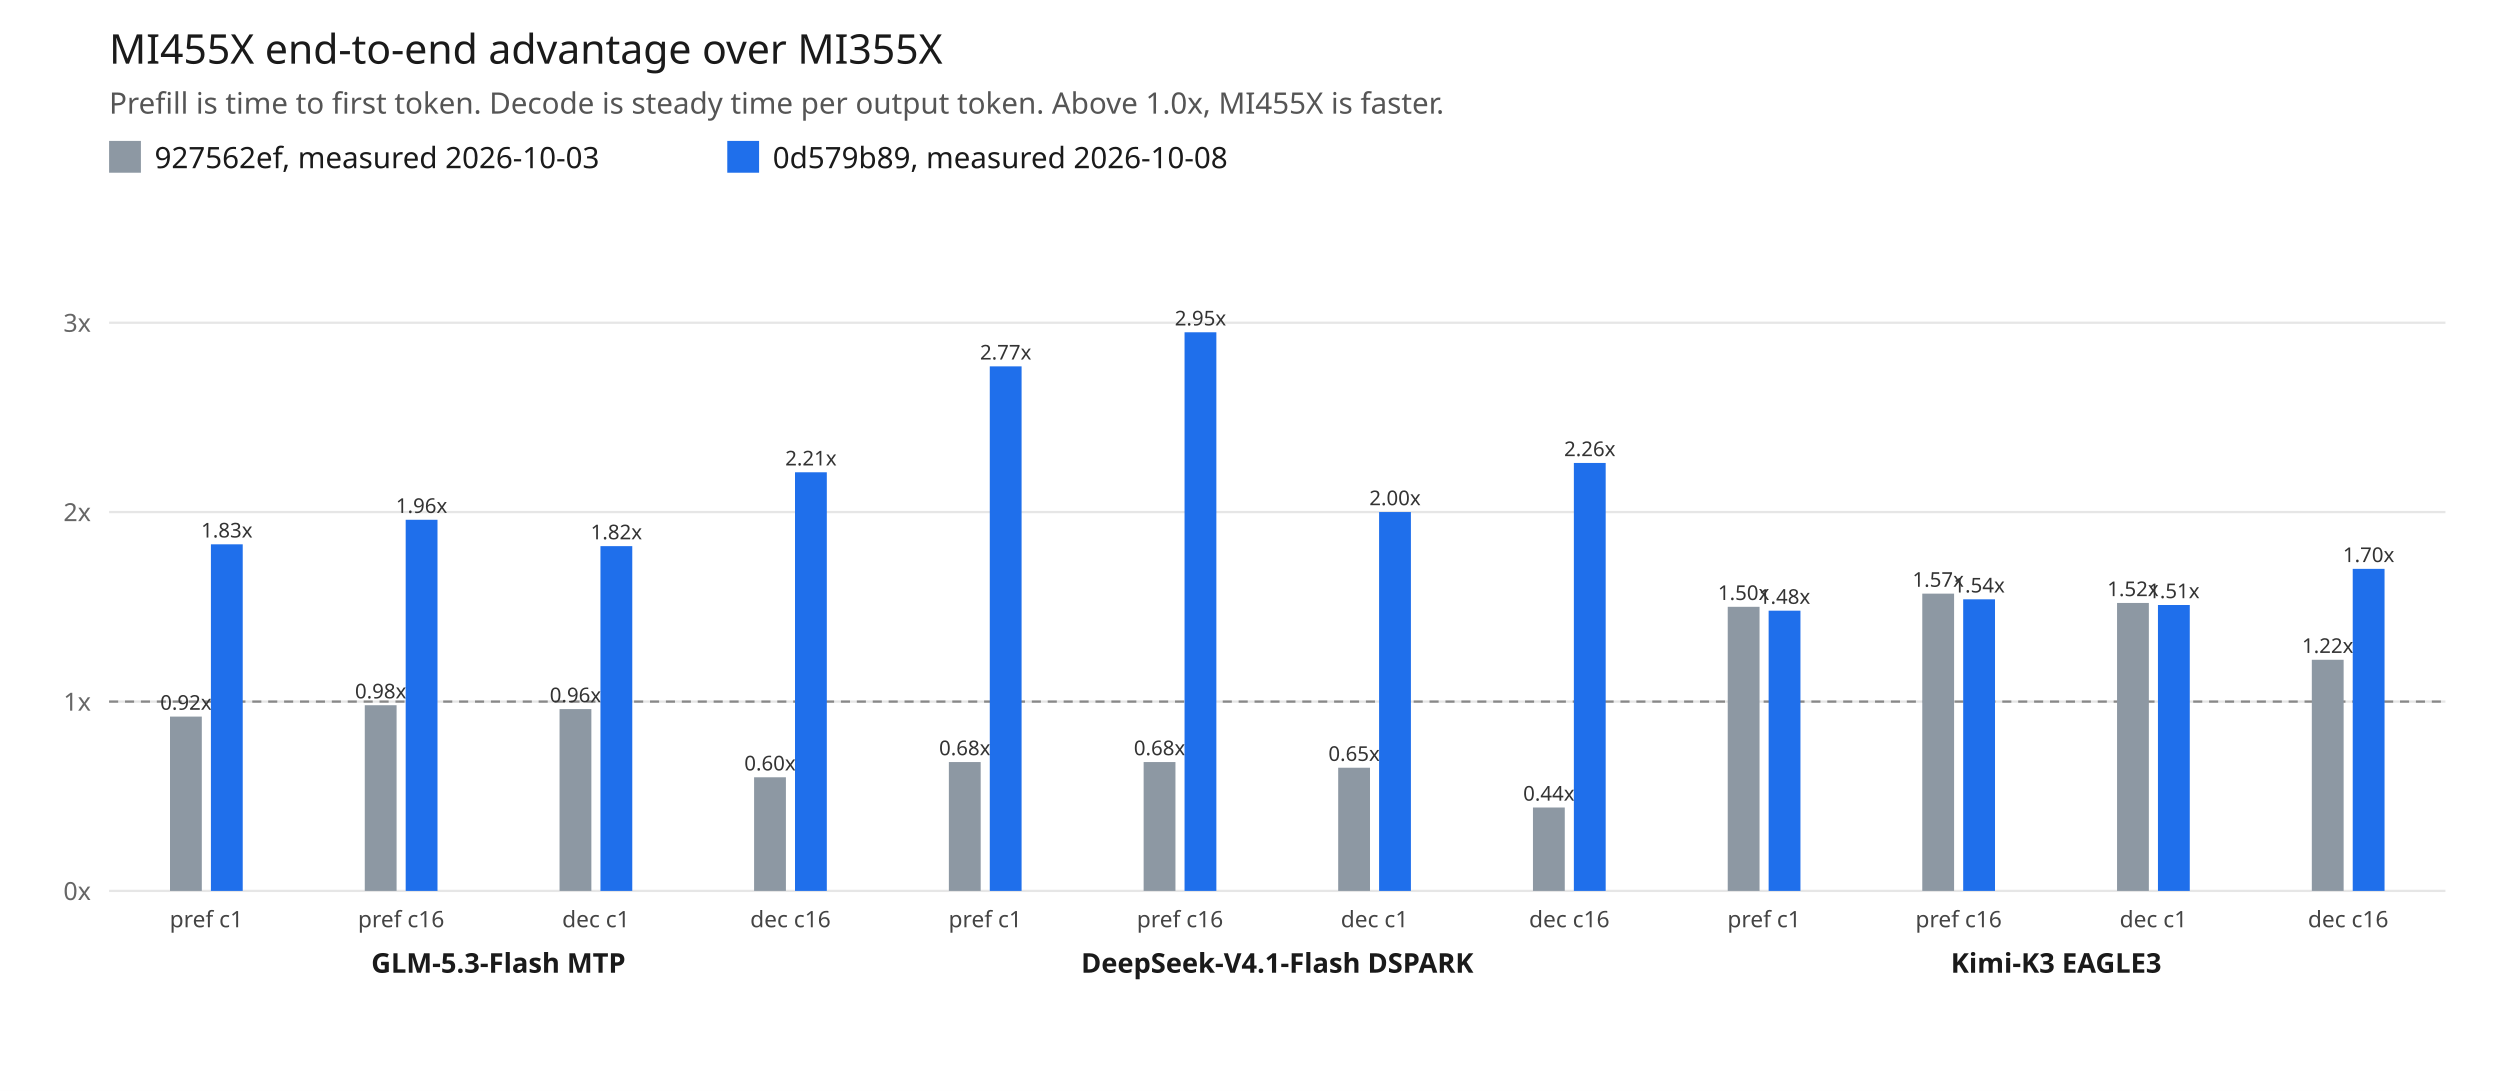
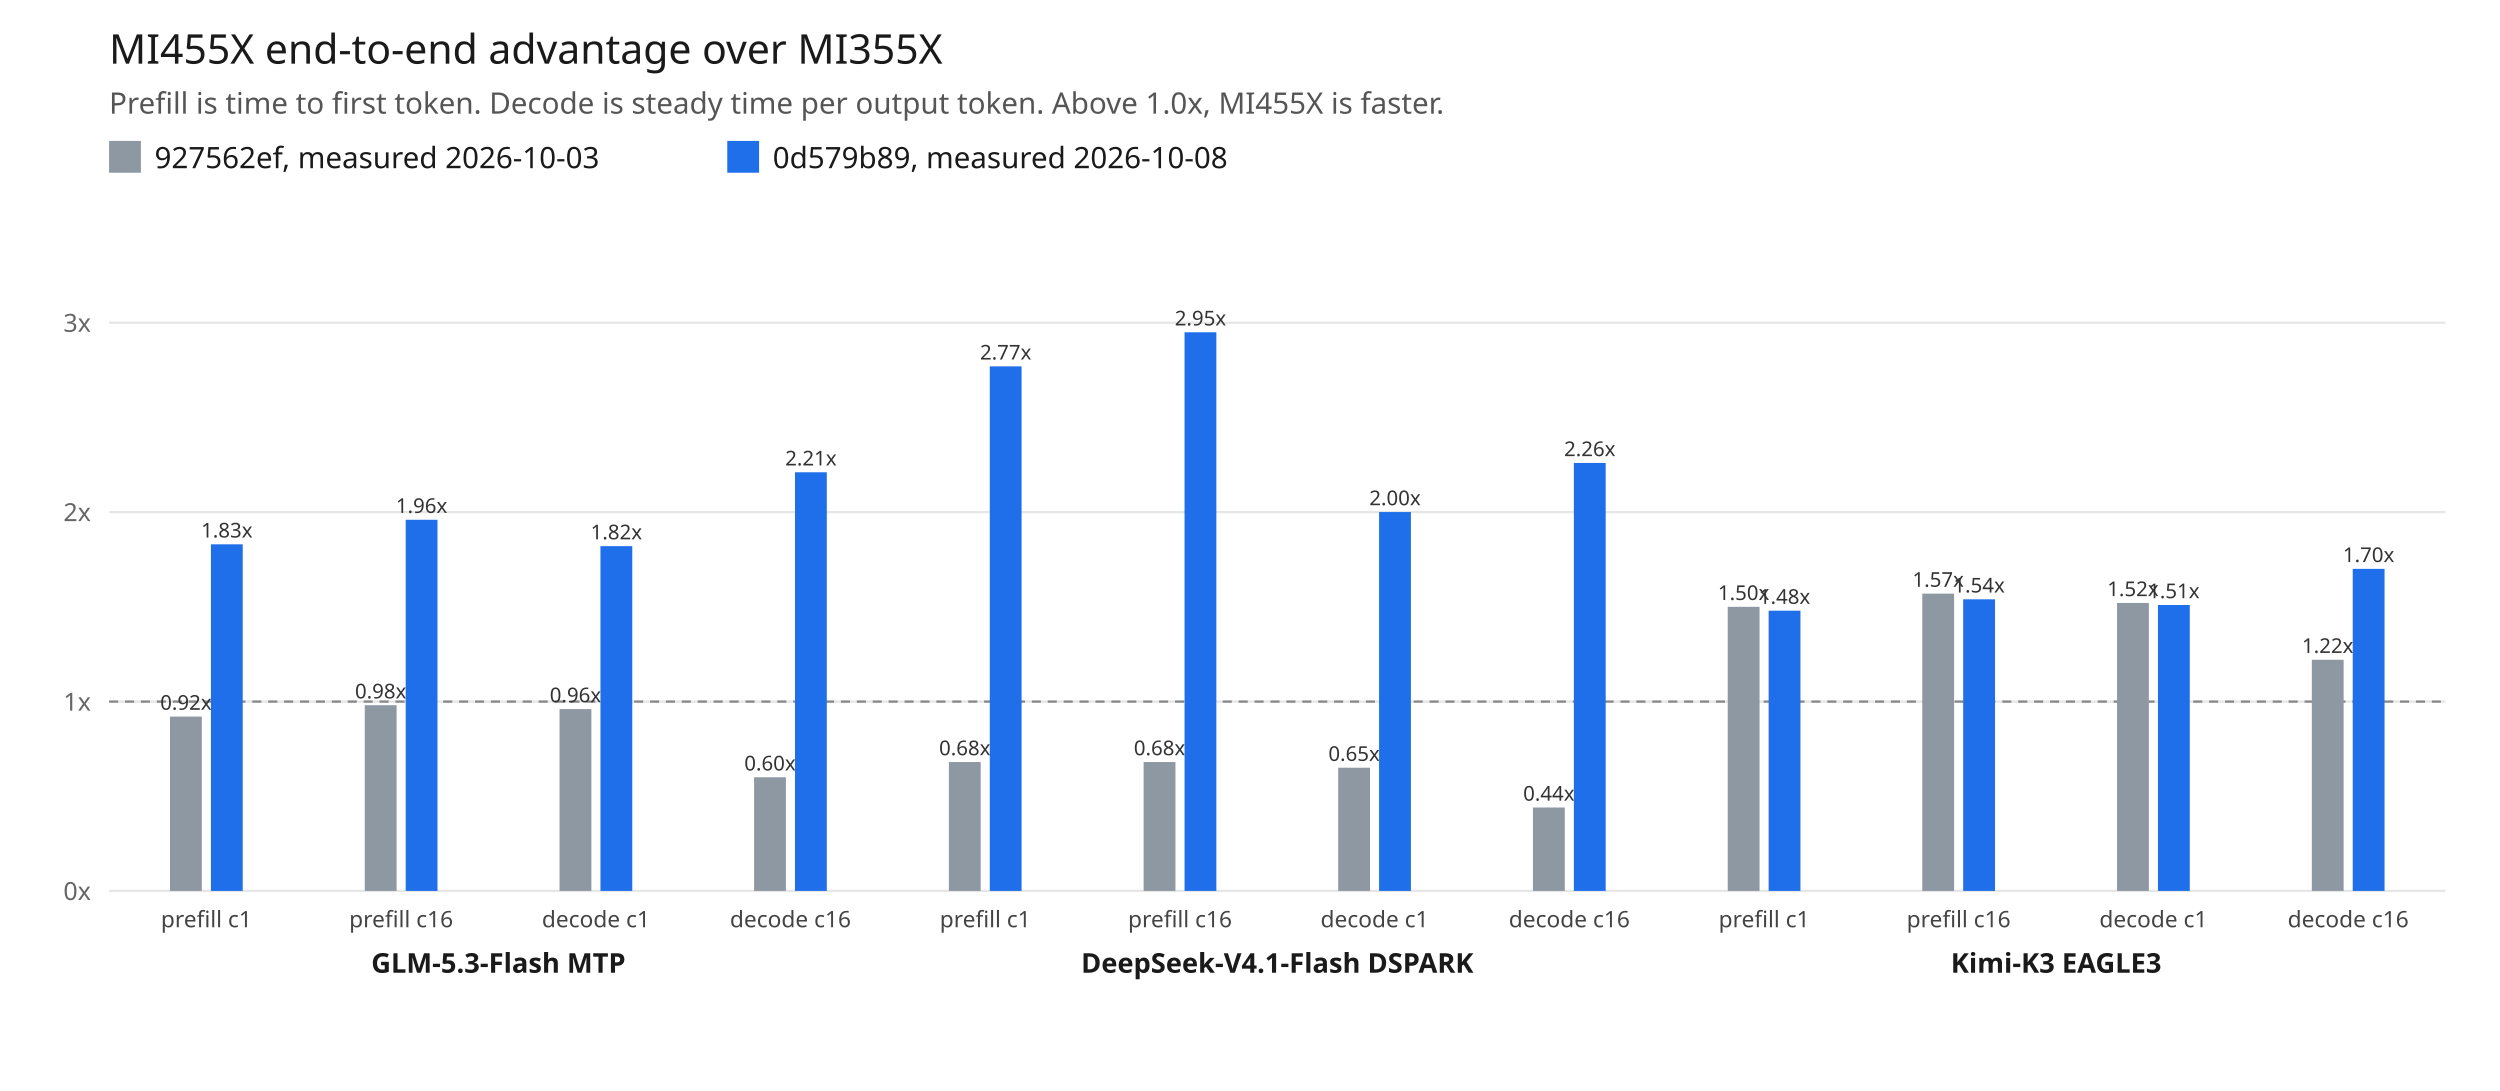
<svg xmlns="http://www.w3.org/2000/svg" width="1100" height="480" viewBox="0 0 1100 480">
  <rect width="100%" height="100%" fill="#ffffff" />
  <text x="48" y="28" font-family="sans-serif" font-size="18" fill="#1a1a1a">MI455X end-to-end advantage over MI355X</text>
  <text x="48" y="50" font-family="sans-serif" font-size="13" fill="#555">Prefill is time to first token. Decode is steady time per output token. Above 1.0x, MI455X is faster.</text>
  <rect x="48" y="62" width="14" height="14" fill="#8d98a3" />
  <text x="68" y="74" font-family="sans-serif" font-size="13" fill="#1a1a1a">927562ef, measured 2026-10-03</text>
  <rect x="320" y="62" width="14" height="14" fill="#1f6feb" />
  <text x="340" y="74" font-family="sans-serif" font-size="13" fill="#1a1a1a">0d579b89, measured 2026-10-08</text>
  <line x1="48" y1="392.0" x2="1076" y2="392.0" stroke="#e6e6e6" />
  <text x="40" y="396.0" text-anchor="end" font-family="sans-serif" font-size="11" fill="#666">0x</text>
  <line x1="48" y1="308.7" x2="1076" y2="308.7" stroke="#e6e6e6" />
  <text x="40" y="312.7" text-anchor="end" font-family="sans-serif" font-size="11" fill="#666">1x</text>
  <line x1="48" y1="225.3" x2="1076" y2="225.3" stroke="#e6e6e6" />
  <text x="40" y="229.3" text-anchor="end" font-family="sans-serif" font-size="11" fill="#666">2x</text>
  <line x1="48" y1="142.0" x2="1076" y2="142.0" stroke="#e6e6e6" />
  <text x="40" y="146.0" text-anchor="end" font-family="sans-serif" font-size="11" fill="#666">3x</text>
  <line x1="48" y1="308.7" x2="1076" y2="308.7" stroke="#888" stroke-dasharray="4 3" />
  <rect x="74.8" y="315.3" width="14" height="76.7" fill="#8d98a3" />
  <text x="81.8" y="312.3" text-anchor="middle" font-family="sans-serif" font-size="9" fill="#333">0.92x</text>
  <rect x="92.8" y="239.5" width="14" height="152.5" fill="#1f6feb" />
  <text x="99.8" y="236.5" text-anchor="middle" font-family="sans-serif" font-size="9" fill="#333">1.83x</text>
-   <text x="90.8" y="408" text-anchor="middle" font-family="sans-serif" font-size="10" fill="#444">pref c1</text>
+   <text x="90.8" y="408" text-anchor="middle" font-family="sans-serif" font-size="10" fill="#444">prefill c1</text>
  <rect x="160.5" y="310.3" width="14" height="81.7" fill="#8d98a3" />
  <text x="167.5" y="307.3" text-anchor="middle" font-family="sans-serif" font-size="9" fill="#333">0.98x</text>
  <rect x="178.5" y="228.7" width="14" height="163.3" fill="#1f6feb" />
  <text x="185.5" y="225.7" text-anchor="middle" font-family="sans-serif" font-size="9" fill="#333">1.96x</text>
-   <text x="176.5" y="408" text-anchor="middle" font-family="sans-serif" font-size="10" fill="#444">pref c16</text>
+   <text x="176.5" y="408" text-anchor="middle" font-family="sans-serif" font-size="10" fill="#444">prefill c16</text>
  <rect x="246.2" y="312.0" width="14" height="80.0" fill="#8d98a3" />
  <text x="253.2" y="309.0" text-anchor="middle" font-family="sans-serif" font-size="9" fill="#333">0.96x</text>
  <rect x="264.2" y="240.3" width="14" height="151.7" fill="#1f6feb" />
  <text x="271.2" y="237.3" text-anchor="middle" font-family="sans-serif" font-size="9" fill="#333">1.82x</text>
-   <text x="262.2" y="408" text-anchor="middle" font-family="sans-serif" font-size="10" fill="#444">dec c1</text>
+   <text x="262.2" y="408" text-anchor="middle" font-family="sans-serif" font-size="10" fill="#444">decode c1</text>
  <rect x="331.8" y="342.0" width="14" height="50.0" fill="#8d98a3" />
  <text x="338.8" y="339.0" text-anchor="middle" font-family="sans-serif" font-size="9" fill="#333">0.60x</text>
  <rect x="349.8" y="207.8" width="14" height="184.2" fill="#1f6feb" />
  <text x="356.8" y="204.8" text-anchor="middle" font-family="sans-serif" font-size="9" fill="#333">2.21x</text>
-   <text x="347.8" y="408" text-anchor="middle" font-family="sans-serif" font-size="10" fill="#444">dec c16</text>
+   <text x="347.8" y="408" text-anchor="middle" font-family="sans-serif" font-size="10" fill="#444">decode c16</text>
  <text x="219.3" y="428" text-anchor="middle" font-family="sans-serif" font-size="12" font-weight="600" fill="#1a1a1a">GLM-5.3-Flash MTP</text>
  <rect x="417.5" y="335.3" width="14" height="56.7" fill="#8d98a3" />
  <text x="424.5" y="332.3" text-anchor="middle" font-family="sans-serif" font-size="9" fill="#333">0.68x</text>
  <rect x="435.5" y="161.2" width="14" height="230.8" fill="#1f6feb" />
  <text x="442.5" y="158.2" text-anchor="middle" font-family="sans-serif" font-size="9" fill="#333">2.77x</text>
-   <text x="433.5" y="408" text-anchor="middle" font-family="sans-serif" font-size="10" fill="#444">pref c1</text>
+   <text x="433.5" y="408" text-anchor="middle" font-family="sans-serif" font-size="10" fill="#444">prefill c1</text>
  <rect x="503.2" y="335.3" width="14" height="56.7" fill="#8d98a3" />
  <text x="510.2" y="332.3" text-anchor="middle" font-family="sans-serif" font-size="9" fill="#333">0.68x</text>
  <rect x="521.2" y="146.2" width="14" height="245.8" fill="#1f6feb" />
  <text x="528.2" y="143.2" text-anchor="middle" font-family="sans-serif" font-size="9" fill="#333">2.95x</text>
-   <text x="519.2" y="408" text-anchor="middle" font-family="sans-serif" font-size="10" fill="#444">pref c16</text>
+   <text x="519.2" y="408" text-anchor="middle" font-family="sans-serif" font-size="10" fill="#444">prefill c16</text>
  <rect x="588.8" y="337.8" width="14" height="54.2" fill="#8d98a3" />
  <text x="595.8" y="334.8" text-anchor="middle" font-family="sans-serif" font-size="9" fill="#333">0.65x</text>
  <rect x="606.8" y="225.3" width="14" height="166.7" fill="#1f6feb" />
  <text x="613.8" y="222.3" text-anchor="middle" font-family="sans-serif" font-size="9" fill="#333">2.00x</text>
-   <text x="604.8" y="408" text-anchor="middle" font-family="sans-serif" font-size="10" fill="#444">dec c1</text>
+   <text x="604.8" y="408" text-anchor="middle" font-family="sans-serif" font-size="10" fill="#444">decode c1</text>
  <rect x="674.5" y="355.3" width="14" height="36.7" fill="#8d98a3" />
  <text x="681.5" y="352.3" text-anchor="middle" font-family="sans-serif" font-size="9" fill="#333">0.44x</text>
  <rect x="692.5" y="203.7" width="14" height="188.3" fill="#1f6feb" />
  <text x="699.5" y="200.7" text-anchor="middle" font-family="sans-serif" font-size="9" fill="#333">2.26x</text>
-   <text x="690.5" y="408" text-anchor="middle" font-family="sans-serif" font-size="10" fill="#444">dec c16</text>
+   <text x="690.5" y="408" text-anchor="middle" font-family="sans-serif" font-size="10" fill="#444">decode c16</text>
  <text x="562.0" y="428" text-anchor="middle" font-family="sans-serif" font-size="12" font-weight="600" fill="#1a1a1a">DeepSeek-V4.1-Flash DSPARK</text>
  <rect x="760.2" y="267.0" width="14" height="125.0" fill="#8d98a3" />
  <text x="767.2" y="264.0" text-anchor="middle" font-family="sans-serif" font-size="9" fill="#333">1.50x</text>
  <rect x="778.2" y="268.7" width="14" height="123.3" fill="#1f6feb" />
  <text x="785.2" y="265.7" text-anchor="middle" font-family="sans-serif" font-size="9" fill="#333">1.48x</text>
-   <text x="776.2" y="408" text-anchor="middle" font-family="sans-serif" font-size="10" fill="#444">pref c1</text>
+   <text x="776.2" y="408" text-anchor="middle" font-family="sans-serif" font-size="10" fill="#444">prefill c1</text>
  <rect x="845.8" y="261.2" width="14" height="130.8" fill="#8d98a3" />
  <text x="852.8" y="258.2" text-anchor="middle" font-family="sans-serif" font-size="9" fill="#333">1.57x</text>
  <rect x="863.8" y="263.7" width="14" height="128.3" fill="#1f6feb" />
  <text x="870.8" y="260.7" text-anchor="middle" font-family="sans-serif" font-size="9" fill="#333">1.54x</text>
-   <text x="861.8" y="408" text-anchor="middle" font-family="sans-serif" font-size="10" fill="#444">pref c16</text>
+   <text x="861.8" y="408" text-anchor="middle" font-family="sans-serif" font-size="10" fill="#444">prefill c16</text>
  <rect x="931.5" y="265.3" width="14" height="126.7" fill="#8d98a3" />
  <text x="938.5" y="262.3" text-anchor="middle" font-family="sans-serif" font-size="9" fill="#333">1.52x</text>
  <rect x="949.5" y="266.2" width="14" height="125.8" fill="#1f6feb" />
  <text x="956.5" y="263.2" text-anchor="middle" font-family="sans-serif" font-size="9" fill="#333">1.51x</text>
-   <text x="947.5" y="408" text-anchor="middle" font-family="sans-serif" font-size="10" fill="#444">dec c1</text>
+   <text x="947.5" y="408" text-anchor="middle" font-family="sans-serif" font-size="10" fill="#444">decode c1</text>
  <rect x="1017.2" y="290.3" width="14" height="101.7" fill="#8d98a3" />
  <text x="1024.2" y="287.3" text-anchor="middle" font-family="sans-serif" font-size="9" fill="#333">1.22x</text>
  <rect x="1035.2" y="250.3" width="14" height="141.7" fill="#1f6feb" />
  <text x="1042.2" y="247.3" text-anchor="middle" font-family="sans-serif" font-size="9" fill="#333">1.70x</text>
-   <text x="1033.2" y="408" text-anchor="middle" font-family="sans-serif" font-size="10" fill="#444">dec c16</text>
+   <text x="1033.2" y="408" text-anchor="middle" font-family="sans-serif" font-size="10" fill="#444">decode c16</text>
  <text x="904.7" y="428" text-anchor="middle" font-family="sans-serif" font-size="12" font-weight="600" fill="#1a1a1a">Kimi-K3 EAGLE3</text>
</svg>
